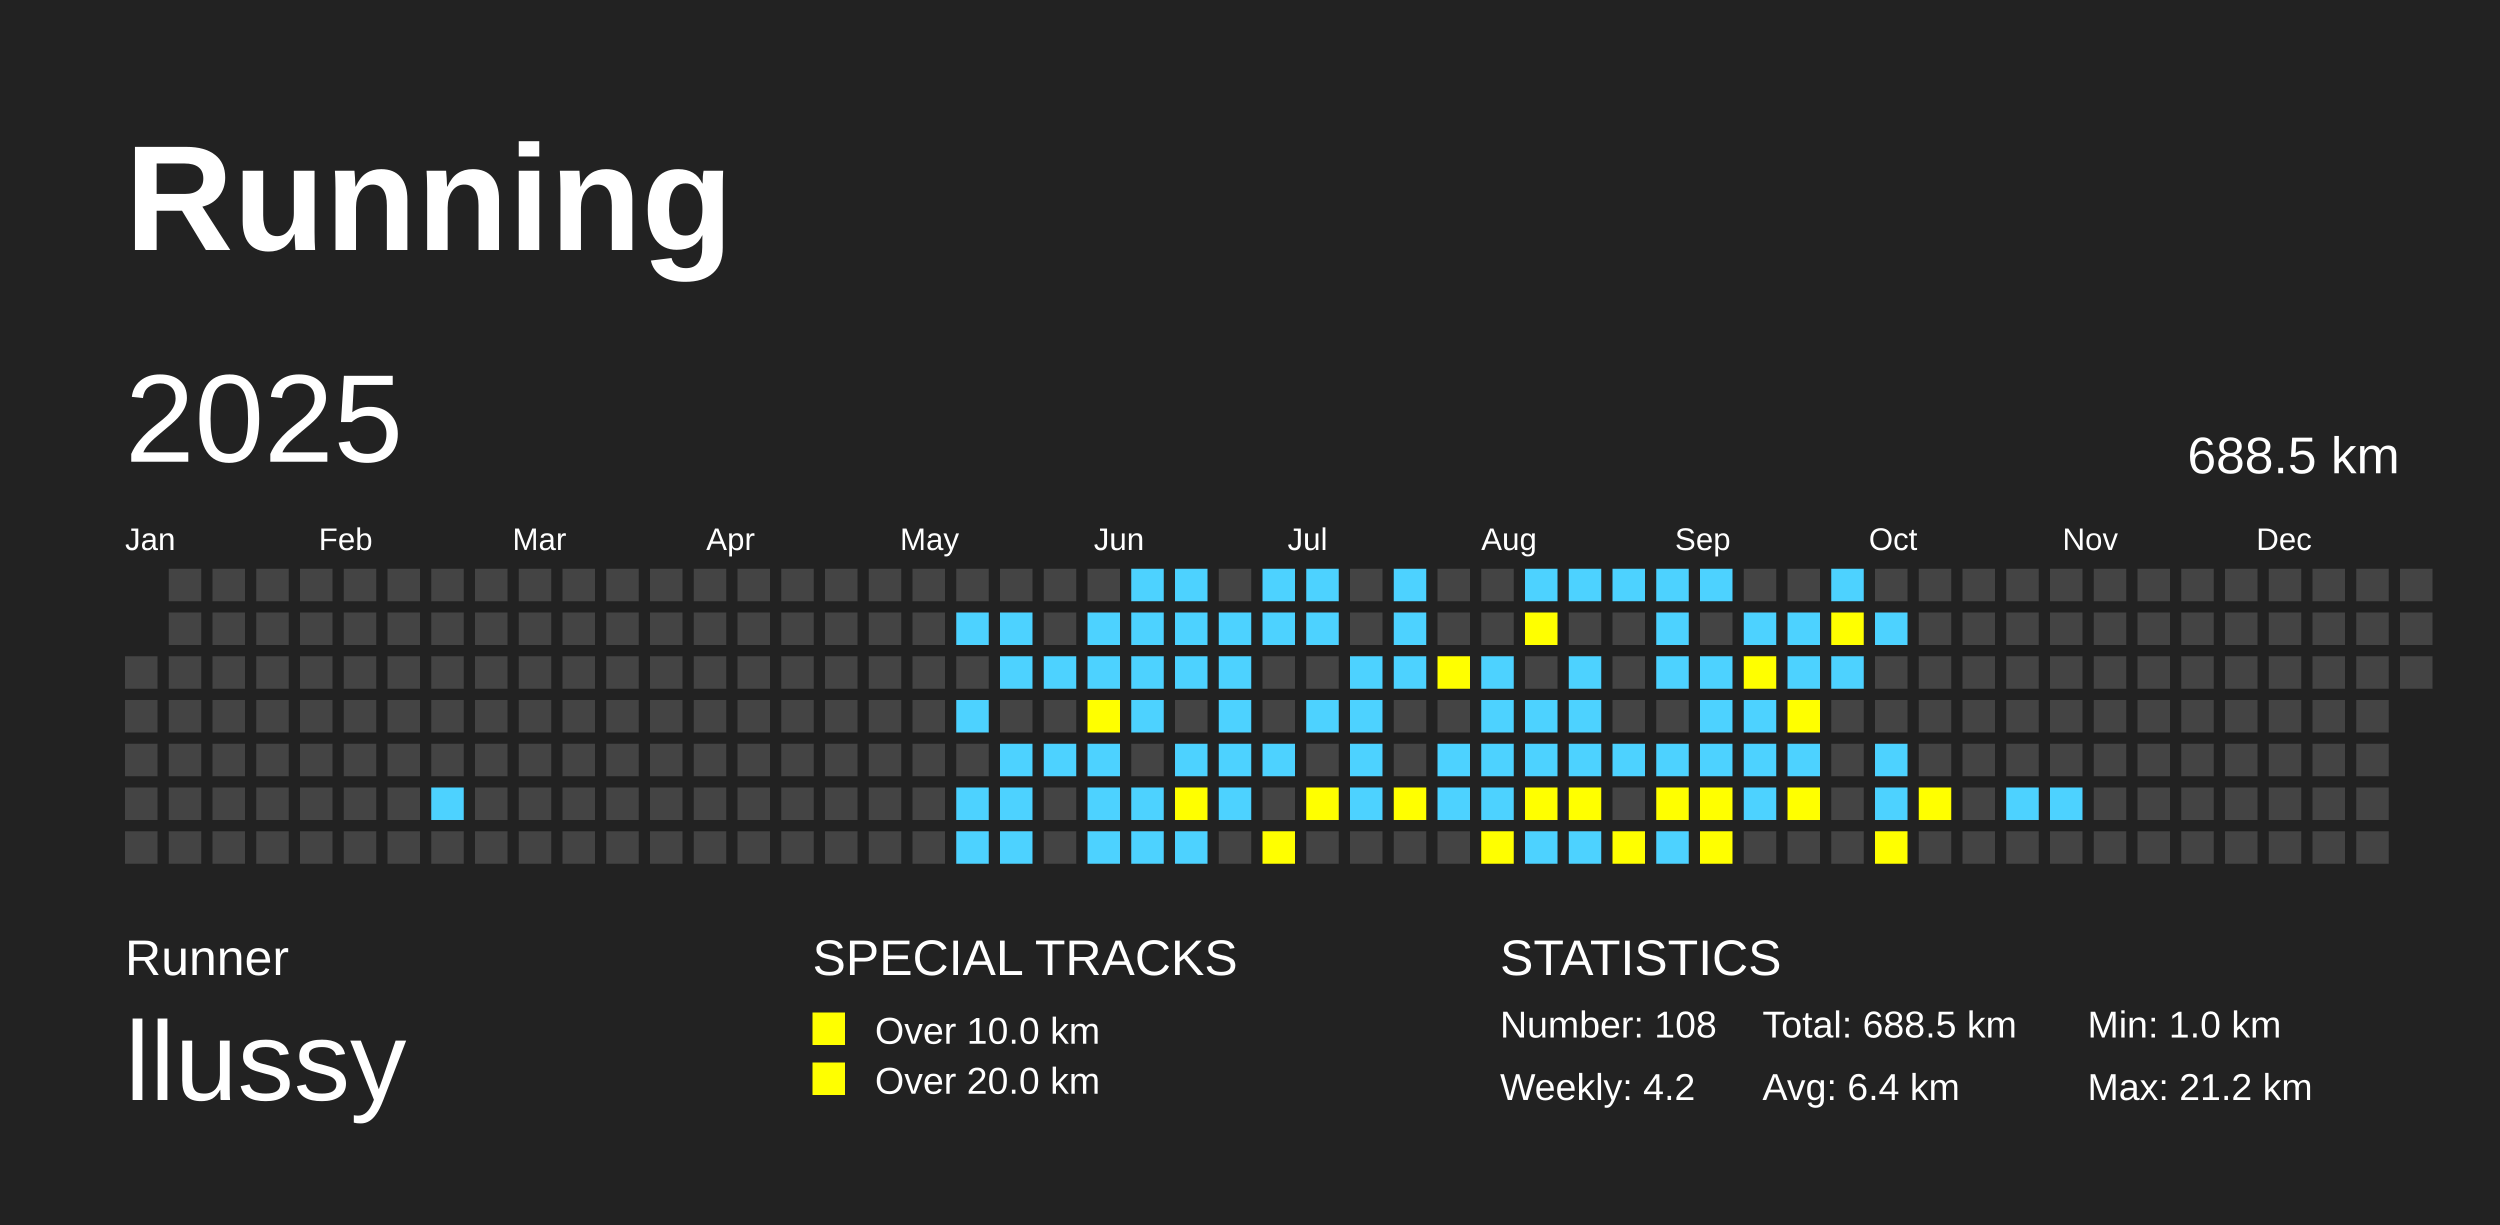
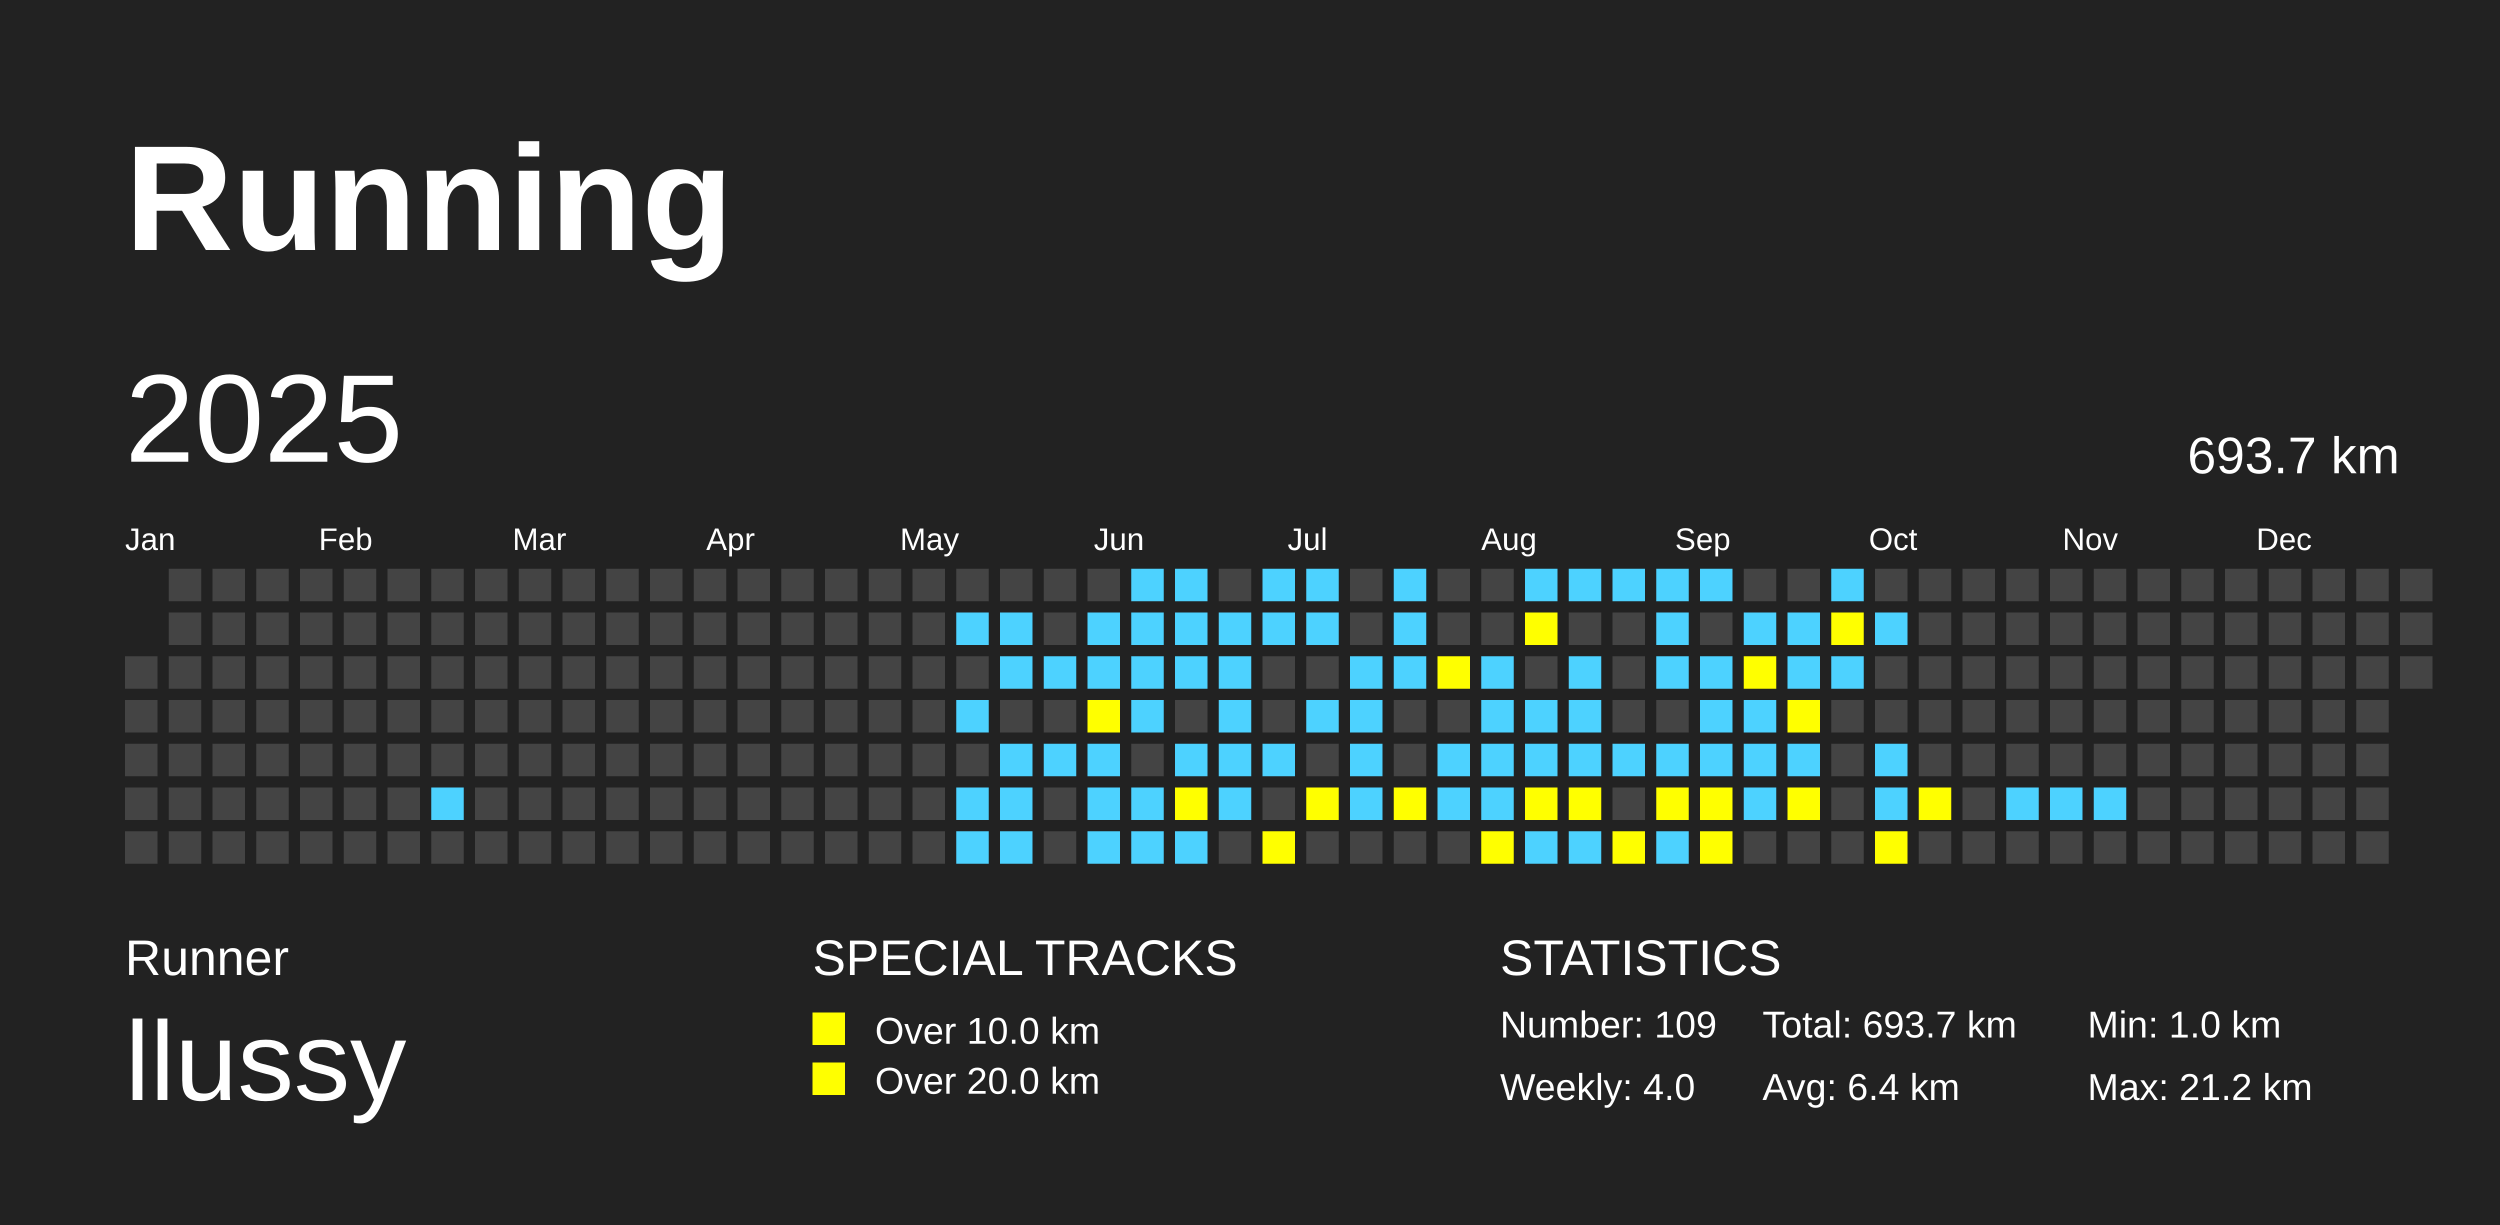
<svg xmlns="http://www.w3.org/2000/svg" baseProfile="full" height="98mm" version="1.1" viewBox="0,0,200,98" width="200mm">
  <defs />
  <rect fill="#222222" height="98" width="200" x="0" y="0" />
  <text fill="#FFFFFF" style="font-size:12px; font-family:Arial; font-weight:bold;" x="10" y="20">Running</text>
  <text fill="#FFFFFF" style="font-size:4px; font-family:Arial" x="10" y="78">Runner</text>
  <text fill="#FFFFFF" style="font-size:9px; font-family:Arial" x="10" y="88">llussy</text>
  <text fill="#FFFFFF" style="font-size:4px; font-family:Arial" x="65" y="78">SPECIAL TRACKS</text>
  <rect fill="#FFFF00" height="2.6" width="2.6" x="65" y="81" />
  <text fill="#FFFFFF" style="font-size:3px; font-family:Arial" x="70" y="83.5">Over 10.0 km</text>
  <rect fill="#FFFF00" height="2.6" width="2.6" x="65" y="85" />
  <text fill="#FFFFFF" style="font-size:3px; font-family:Arial" x="70" y="87.5">Over 20.0 km</text>
  <text fill="#FFFFFF" style="font-size:4px; font-family:Arial" x="120" y="78">STATISTICS</text>
-   <text fill="#FFFFFF" style="font-size:3px; font-family:Arial" x="120" y="83">Number: 108</text>
-   <text fill="#FFFFFF" style="font-size:3px; font-family:Arial" x="120" y="88">Weekly: 4.2</text>
-   <text fill="#FFFFFF" style="font-size:3px; font-family:Arial" x="141" y="83">Total: 688.5 km</text>
+   <text fill="#FFFFFF" style="font-size:3px; font-family:Arial" x="120" y="83">Number: 109</text>
+   <text fill="#FFFFFF" style="font-size:3px; font-family:Arial" x="120" y="88">Weekly: 4.0</text>
+   <text fill="#FFFFFF" style="font-size:3px; font-family:Arial" x="141" y="83">Total: 693.7 km</text>
  <text fill="#FFFFFF" style="font-size:3px; font-family:Arial" x="141" y="88">Avg: 6.4 km</text>
  <text fill="#FFFFFF" style="font-size:3px; font-family:Arial" x="167" y="83">Min: 1.0 km</text>
  <text fill="#FFFFFF" style="font-size:3px; font-family:Arial" x="167" y="88">Max: 21.2 km</text>
  <text dominant-baseline="hanging" fill="#FFFFFF" style="font-size:10.0px; font-family:Arial;" x="10" y="30">2025</text>
-   <text dominant-baseline="hanging" fill="#FFFFFF" style="font-size:4.125px; font-family:Arial;" x="175" y="35">688.5 km</text>
+   <text dominant-baseline="hanging" fill="#FFFFFF" style="font-size:4.125px; font-family:Arial;" x="175" y="35">693.7 km</text>
  <text fill="#FFFFFF" style="font-size:2.5px; font-family:Arial" x="10.0" y="44">Jan</text>
  <text fill="#FFFFFF" style="font-size:2.5px; font-family:Arial" x="25.5" y="44">Feb</text>
  <text fill="#FFFFFF" style="font-size:2.5px; font-family:Arial" x="41.0" y="44">Mar</text>
  <text fill="#FFFFFF" style="font-size:2.5px; font-family:Arial" x="56.5" y="44">Apr</text>
  <text fill="#FFFFFF" style="font-size:2.5px; font-family:Arial" x="72.0" y="44">May</text>
  <text fill="#FFFFFF" style="font-size:2.5px; font-family:Arial" x="87.5" y="44">Jun</text>
  <text fill="#FFFFFF" style="font-size:2.5px; font-family:Arial" x="103.0" y="44">Jul</text>
  <text fill="#FFFFFF" style="font-size:2.5px; font-family:Arial" x="118.5" y="44">Aug</text>
  <text fill="#FFFFFF" style="font-size:2.5px; font-family:Arial" x="134.0" y="44">Sep</text>
  <text fill="#FFFFFF" style="font-size:2.5px; font-family:Arial" x="149.5" y="44">Oct</text>
  <text fill="#FFFFFF" style="font-size:2.5px; font-family:Arial" x="165.0" y="44">Nov</text>
  <text fill="#FFFFFF" style="font-size:2.5px; font-family:Arial" x="180.5" y="44">Dec</text>
  <rect fill="#444444" height="2.6" width="2.6" x="10.0" y="52.5" />
  <rect fill="#444444" height="2.6" width="2.6" x="10.0" y="56.0" />
  <rect fill="#444444" height="2.6" width="2.6" x="10.0" y="59.5" />
  <rect fill="#444444" height="2.6" width="2.6" x="10.0" y="63.0" />
  <rect fill="#444444" height="2.6" width="2.6" x="10.0" y="66.5" />
  <rect fill="#444444" height="2.6" width="2.6" x="13.5" y="45.5" />
  <rect fill="#444444" height="2.6" width="2.6" x="13.5" y="49.0" />
  <rect fill="#444444" height="2.6" width="2.6" x="13.5" y="52.5" />
  <rect fill="#444444" height="2.6" width="2.6" x="13.5" y="56.0" />
  <rect fill="#444444" height="2.6" width="2.6" x="13.5" y="59.5" />
  <rect fill="#444444" height="2.6" width="2.6" x="13.5" y="63.0" />
  <rect fill="#444444" height="2.6" width="2.6" x="13.5" y="66.5" />
  <rect fill="#444444" height="2.6" width="2.6" x="17.0" y="45.5" />
  <rect fill="#444444" height="2.6" width="2.6" x="17.0" y="49.0" />
  <rect fill="#444444" height="2.6" width="2.6" x="17.0" y="52.5" />
  <rect fill="#444444" height="2.6" width="2.6" x="17.0" y="56.0" />
  <rect fill="#444444" height="2.6" width="2.6" x="17.0" y="59.5" />
  <rect fill="#444444" height="2.6" width="2.6" x="17.0" y="63.0" />
  <rect fill="#444444" height="2.6" width="2.6" x="17.0" y="66.5" />
  <rect fill="#444444" height="2.6" width="2.6" x="20.5" y="45.5" />
  <rect fill="#444444" height="2.6" width="2.6" x="20.5" y="49.0" />
  <rect fill="#444444" height="2.6" width="2.6" x="20.5" y="52.5" />
  <rect fill="#444444" height="2.6" width="2.6" x="20.5" y="56.0" />
  <rect fill="#444444" height="2.6" width="2.6" x="20.5" y="59.5" />
  <rect fill="#444444" height="2.6" width="2.6" x="20.5" y="63.0" />
  <rect fill="#444444" height="2.6" width="2.6" x="20.5" y="66.5" />
  <rect fill="#444444" height="2.6" width="2.6" x="24.0" y="45.5" />
  <rect fill="#444444" height="2.6" width="2.6" x="24.0" y="49.0" />
  <rect fill="#444444" height="2.6" width="2.6" x="24.0" y="52.5" />
  <rect fill="#444444" height="2.6" width="2.6" x="24.0" y="56.0" />
  <rect fill="#444444" height="2.6" width="2.6" x="24.0" y="59.5" />
  <rect fill="#444444" height="2.6" width="2.6" x="24.0" y="63.0" />
  <rect fill="#444444" height="2.6" width="2.6" x="24.0" y="66.5" />
  <rect fill="#444444" height="2.6" width="2.6" x="27.5" y="45.5" />
  <rect fill="#444444" height="2.6" width="2.6" x="27.5" y="49.0" />
  <rect fill="#444444" height="2.6" width="2.6" x="27.5" y="52.5" />
  <rect fill="#444444" height="2.6" width="2.6" x="27.5" y="56.0" />
  <rect fill="#444444" height="2.6" width="2.6" x="27.5" y="59.5" />
  <rect fill="#444444" height="2.6" width="2.6" x="27.5" y="63.0" />
  <rect fill="#444444" height="2.6" width="2.6" x="27.5" y="66.5" />
  <rect fill="#444444" height="2.6" width="2.6" x="31.0" y="45.5" />
  <rect fill="#444444" height="2.6" width="2.6" x="31.0" y="49.0" />
  <rect fill="#444444" height="2.6" width="2.6" x="31.0" y="52.5" />
  <rect fill="#444444" height="2.6" width="2.6" x="31.0" y="56.0" />
  <rect fill="#444444" height="2.6" width="2.6" x="31.0" y="59.5" />
  <rect fill="#444444" height="2.6" width="2.6" x="31.0" y="63.0" />
  <rect fill="#444444" height="2.6" width="2.6" x="31.0" y="66.5" />
  <rect fill="#444444" height="2.6" width="2.6" x="34.5" y="45.5" />
  <rect fill="#444444" height="2.6" width="2.6" x="34.5" y="49.0" />
  <rect fill="#444444" height="2.6" width="2.6" x="34.5" y="52.5" />
  <rect fill="#444444" height="2.6" width="2.6" x="34.5" y="56.0" />
  <rect fill="#444444" height="2.6" width="2.6" x="34.5" y="59.5" />
  <rect fill="#4dd2ff" height="2.6" width="2.6" x="34.5" y="63.0" />
  <rect fill="#444444" height="2.6" width="2.6" x="34.5" y="66.5" />
  <rect fill="#444444" height="2.6" width="2.6" x="38.0" y="45.5" />
  <rect fill="#444444" height="2.6" width="2.6" x="38.0" y="49.0" />
  <rect fill="#444444" height="2.6" width="2.6" x="38.0" y="52.5" />
  <rect fill="#444444" height="2.6" width="2.6" x="38.0" y="56.0" />
  <rect fill="#444444" height="2.6" width="2.6" x="38.0" y="59.5" />
  <rect fill="#444444" height="2.6" width="2.6" x="38.0" y="63.0" />
  <rect fill="#444444" height="2.6" width="2.6" x="38.0" y="66.5" />
  <rect fill="#444444" height="2.6" width="2.6" x="41.5" y="45.5" />
  <rect fill="#444444" height="2.6" width="2.6" x="41.5" y="49.0" />
  <rect fill="#444444" height="2.6" width="2.6" x="41.5" y="52.5" />
  <rect fill="#444444" height="2.6" width="2.6" x="41.5" y="56.0" />
  <rect fill="#444444" height="2.6" width="2.6" x="41.5" y="59.5" />
  <rect fill="#444444" height="2.6" width="2.6" x="41.5" y="63.0" />
  <rect fill="#444444" height="2.6" width="2.6" x="41.5" y="66.5" />
  <rect fill="#444444" height="2.6" width="2.6" x="45.0" y="45.5" />
  <rect fill="#444444" height="2.6" width="2.6" x="45.0" y="49.0" />
  <rect fill="#444444" height="2.6" width="2.6" x="45.0" y="52.5" />
  <rect fill="#444444" height="2.6" width="2.6" x="45.0" y="56.0" />
  <rect fill="#444444" height="2.6" width="2.6" x="45.0" y="59.5" />
  <rect fill="#444444" height="2.6" width="2.6" x="45.0" y="63.0" />
  <rect fill="#444444" height="2.6" width="2.6" x="45.0" y="66.5" />
  <rect fill="#444444" height="2.6" width="2.6" x="48.5" y="45.5" />
  <rect fill="#444444" height="2.6" width="2.6" x="48.5" y="49.0" />
  <rect fill="#444444" height="2.6" width="2.6" x="48.5" y="52.5" />
  <rect fill="#444444" height="2.6" width="2.6" x="48.5" y="56.0" />
  <rect fill="#444444" height="2.6" width="2.6" x="48.5" y="59.5" />
  <rect fill="#444444" height="2.6" width="2.6" x="48.5" y="63.0" />
  <rect fill="#444444" height="2.6" width="2.6" x="48.5" y="66.5" />
  <rect fill="#444444" height="2.6" width="2.6" x="52.0" y="45.5" />
  <rect fill="#444444" height="2.6" width="2.6" x="52.0" y="49.0" />
  <rect fill="#444444" height="2.6" width="2.6" x="52.0" y="52.5" />
  <rect fill="#444444" height="2.6" width="2.6" x="52.0" y="56.0" />
  <rect fill="#444444" height="2.6" width="2.6" x="52.0" y="59.5" />
  <rect fill="#444444" height="2.6" width="2.6" x="52.0" y="63.0" />
  <rect fill="#444444" height="2.6" width="2.6" x="52.0" y="66.5" />
  <rect fill="#444444" height="2.6" width="2.6" x="55.5" y="45.5" />
  <rect fill="#444444" height="2.6" width="2.6" x="55.5" y="49.0" />
  <rect fill="#444444" height="2.6" width="2.6" x="55.5" y="52.5" />
  <rect fill="#444444" height="2.6" width="2.6" x="55.5" y="56.0" />
  <rect fill="#444444" height="2.6" width="2.6" x="55.5" y="59.5" />
  <rect fill="#444444" height="2.6" width="2.6" x="55.5" y="63.0" />
  <rect fill="#444444" height="2.6" width="2.6" x="55.5" y="66.5" />
  <rect fill="#444444" height="2.6" width="2.6" x="59.0" y="45.5" />
  <rect fill="#444444" height="2.6" width="2.6" x="59.0" y="49.0" />
  <rect fill="#444444" height="2.6" width="2.6" x="59.0" y="52.5" />
  <rect fill="#444444" height="2.6" width="2.6" x="59.0" y="56.0" />
  <rect fill="#444444" height="2.6" width="2.6" x="59.0" y="59.5" />
  <rect fill="#444444" height="2.6" width="2.6" x="59.0" y="63.0" />
  <rect fill="#444444" height="2.6" width="2.6" x="59.0" y="66.5" />
  <rect fill="#444444" height="2.6" width="2.6" x="62.5" y="45.5" />
  <rect fill="#444444" height="2.6" width="2.6" x="62.5" y="49.0" />
  <rect fill="#444444" height="2.6" width="2.6" x="62.5" y="52.5" />
  <rect fill="#444444" height="2.6" width="2.6" x="62.5" y="56.0" />
  <rect fill="#444444" height="2.6" width="2.6" x="62.5" y="59.5" />
  <rect fill="#444444" height="2.6" width="2.6" x="62.5" y="63.0" />
  <rect fill="#444444" height="2.6" width="2.6" x="62.5" y="66.5" />
  <rect fill="#444444" height="2.6" width="2.6" x="66.0" y="45.5" />
  <rect fill="#444444" height="2.6" width="2.6" x="66.0" y="49.0" />
  <rect fill="#444444" height="2.6" width="2.6" x="66.0" y="52.5" />
  <rect fill="#444444" height="2.6" width="2.6" x="66.0" y="56.0" />
  <rect fill="#444444" height="2.6" width="2.6" x="66.0" y="59.5" />
  <rect fill="#444444" height="2.6" width="2.6" x="66.0" y="63.0" />
  <rect fill="#444444" height="2.6" width="2.6" x="66.0" y="66.5" />
  <rect fill="#444444" height="2.6" width="2.6" x="69.5" y="45.5" />
  <rect fill="#444444" height="2.6" width="2.6" x="69.5" y="49.0" />
  <rect fill="#444444" height="2.6" width="2.6" x="69.5" y="52.5" />
  <rect fill="#444444" height="2.6" width="2.6" x="69.5" y="56.0" />
  <rect fill="#444444" height="2.6" width="2.6" x="69.5" y="59.5" />
  <rect fill="#444444" height="2.6" width="2.6" x="69.5" y="63.0" />
  <rect fill="#444444" height="2.6" width="2.6" x="69.5" y="66.5" />
  <rect fill="#444444" height="2.6" width="2.6" x="73.0" y="45.5" />
  <rect fill="#444444" height="2.6" width="2.6" x="73.0" y="49.0" />
  <rect fill="#444444" height="2.6" width="2.6" x="73.0" y="52.5" />
  <rect fill="#444444" height="2.6" width="2.6" x="73.0" y="56.0" />
  <rect fill="#444444" height="2.6" width="2.6" x="73.0" y="59.5" />
  <rect fill="#444444" height="2.6" width="2.6" x="73.0" y="63.0" />
  <rect fill="#444444" height="2.6" width="2.6" x="73.0" y="66.5" />
  <rect fill="#444444" height="2.6" width="2.6" x="76.5" y="45.5" />
  <rect fill="#4dd2ff" height="2.6" width="2.6" x="76.5" y="49.0" />
  <rect fill="#444444" height="2.6" width="2.6" x="76.5" y="52.5" />
  <rect fill="#4dd2ff" height="2.6" width="2.6" x="76.5" y="56.0" />
  <rect fill="#444444" height="2.6" width="2.6" x="76.5" y="59.5" />
  <rect fill="#4dd2ff" height="2.6" width="2.6" x="76.5" y="63.0" />
  <rect fill="#4dd2ff" height="2.6" width="2.6" x="76.5" y="66.5" />
  <rect fill="#444444" height="2.6" width="2.6" x="80.0" y="45.5" />
  <rect fill="#4dd2ff" height="2.6" width="2.6" x="80.0" y="49.0" />
  <rect fill="#4dd2ff" height="2.6" width="2.6" x="80.0" y="52.5" />
  <rect fill="#444444" height="2.6" width="2.6" x="80.0" y="56.0" />
  <rect fill="#4dd2ff" height="2.6" width="2.6" x="80.0" y="59.5" />
  <rect fill="#4dd2ff" height="2.6" width="2.6" x="80.0" y="63.0" />
  <rect fill="#4dd2ff" height="2.6" width="2.6" x="80.0" y="66.5" />
  <rect fill="#444444" height="2.6" width="2.6" x="83.5" y="45.5" />
  <rect fill="#444444" height="2.6" width="2.6" x="83.5" y="49.0" />
  <rect fill="#4dd2ff" height="2.6" width="2.6" x="83.5" y="52.5" />
  <rect fill="#444444" height="2.6" width="2.6" x="83.5" y="56.0" />
  <rect fill="#4dd2ff" height="2.6" width="2.6" x="83.5" y="59.5" />
  <rect fill="#444444" height="2.6" width="2.6" x="83.5" y="63.0" />
  <rect fill="#444444" height="2.6" width="2.6" x="83.5" y="66.5" />
  <rect fill="#444444" height="2.6" width="2.6" x="87.0" y="45.5" />
  <rect fill="#4dd2ff" height="2.6" width="2.6" x="87.0" y="49.0" />
  <rect fill="#4dd2ff" height="2.6" width="2.6" x="87.0" y="52.5" />
  <rect fill="#ffff00" height="2.6" width="2.6" x="87.0" y="56.0" />
  <rect fill="#4dd2ff" height="2.6" width="2.6" x="87.0" y="59.5" />
  <rect fill="#4dd2ff" height="2.6" width="2.6" x="87.0" y="63.0" />
  <rect fill="#4dd2ff" height="2.6" width="2.6" x="87.0" y="66.5" />
  <rect fill="#4dd2ff" height="2.6" width="2.6" x="90.5" y="45.5" />
  <rect fill="#4dd2ff" height="2.6" width="2.6" x="90.5" y="49.0" />
  <rect fill="#4dd2ff" height="2.6" width="2.6" x="90.5" y="52.5" />
  <rect fill="#4dd2ff" height="2.6" width="2.6" x="90.5" y="56.0" />
  <rect fill="#444444" height="2.6" width="2.6" x="90.5" y="59.5" />
  <rect fill="#4dd2ff" height="2.6" width="2.6" x="90.5" y="63.0" />
  <rect fill="#4dd2ff" height="2.6" width="2.6" x="90.5" y="66.5" />
  <rect fill="#4dd2ff" height="2.6" width="2.6" x="94.0" y="45.5" />
  <rect fill="#4dd2ff" height="2.6" width="2.6" x="94.0" y="49.0" />
  <rect fill="#4dd2ff" height="2.6" width="2.6" x="94.0" y="52.5" />
  <rect fill="#444444" height="2.6" width="2.6" x="94.0" y="56.0" />
  <rect fill="#4dd2ff" height="2.6" width="2.6" x="94.0" y="59.5" />
  <rect fill="#ffff00" height="2.6" width="2.6" x="94.0" y="63.0" />
  <rect fill="#4dd2ff" height="2.6" width="2.6" x="94.0" y="66.5" />
  <rect fill="#444444" height="2.6" width="2.6" x="97.5" y="45.5" />
  <rect fill="#4dd2ff" height="2.6" width="2.6" x="97.5" y="49.0" />
  <rect fill="#4dd2ff" height="2.6" width="2.6" x="97.5" y="52.5" />
  <rect fill="#4dd2ff" height="2.6" width="2.6" x="97.5" y="56.0" />
  <rect fill="#4dd2ff" height="2.6" width="2.6" x="97.5" y="59.5" />
  <rect fill="#4dd2ff" height="2.6" width="2.6" x="97.5" y="63.0" />
  <rect fill="#444444" height="2.6" width="2.6" x="97.5" y="66.5" />
  <rect fill="#4dd2ff" height="2.6" width="2.6" x="101.0" y="45.5" />
  <rect fill="#4dd2ff" height="2.6" width="2.6" x="101.0" y="49.0" />
  <rect fill="#444444" height="2.6" width="2.6" x="101.0" y="52.5" />
  <rect fill="#444444" height="2.6" width="2.6" x="101.0" y="56.0" />
  <rect fill="#4dd2ff" height="2.6" width="2.6" x="101.0" y="59.5" />
  <rect fill="#444444" height="2.6" width="2.6" x="101.0" y="63.0" />
  <rect fill="#ffff00" height="2.6" width="2.6" x="101.0" y="66.5" />
  <rect fill="#4dd2ff" height="2.6" width="2.6" x="104.5" y="45.5" />
  <rect fill="#4dd2ff" height="2.6" width="2.6" x="104.5" y="49.0" />
  <rect fill="#444444" height="2.6" width="2.6" x="104.5" y="52.5" />
  <rect fill="#4dd2ff" height="2.6" width="2.6" x="104.5" y="56.0" />
  <rect fill="#444444" height="2.6" width="2.6" x="104.5" y="59.5" />
  <rect fill="#ffff00" height="2.6" width="2.6" x="104.5" y="63.0" />
  <rect fill="#444444" height="2.6" width="2.6" x="104.5" y="66.5" />
  <rect fill="#444444" height="2.6" width="2.6" x="108.0" y="45.5" />
  <rect fill="#444444" height="2.6" width="2.6" x="108.0" y="49.0" />
  <rect fill="#4dd2ff" height="2.6" width="2.6" x="108.0" y="52.5" />
  <rect fill="#4dd2ff" height="2.6" width="2.6" x="108.0" y="56.0" />
  <rect fill="#4dd2ff" height="2.6" width="2.6" x="108.0" y="59.5" />
  <rect fill="#4dd2ff" height="2.6" width="2.6" x="108.0" y="63.0" />
  <rect fill="#444444" height="2.6" width="2.6" x="108.0" y="66.5" />
  <rect fill="#4dd2ff" height="2.6" width="2.6" x="111.5" y="45.5" />
  <rect fill="#4dd2ff" height="2.6" width="2.6" x="111.5" y="49.0" />
  <rect fill="#4dd2ff" height="2.6" width="2.6" x="111.5" y="52.5" />
  <rect fill="#444444" height="2.6" width="2.6" x="111.5" y="56.0" />
  <rect fill="#444444" height="2.6" width="2.6" x="111.5" y="59.5" />
  <rect fill="#ffff00" height="2.6" width="2.6" x="111.5" y="63.0" />
  <rect fill="#444444" height="2.6" width="2.6" x="111.5" y="66.5" />
  <rect fill="#444444" height="2.6" width="2.6" x="115.0" y="45.5" />
  <rect fill="#444444" height="2.6" width="2.6" x="115.0" y="49.0" />
  <rect fill="#ffff00" height="2.6" width="2.6" x="115.0" y="52.5" />
  <rect fill="#444444" height="2.6" width="2.6" x="115.0" y="56.0" />
  <rect fill="#4dd2ff" height="2.6" width="2.6" x="115.0" y="59.5" />
  <rect fill="#4dd2ff" height="2.6" width="2.6" x="115.0" y="63.0" />
  <rect fill="#444444" height="2.6" width="2.6" x="115.0" y="66.5" />
  <rect fill="#444444" height="2.6" width="2.6" x="118.5" y="45.5" />
  <rect fill="#444444" height="2.6" width="2.6" x="118.5" y="49.0" />
  <rect fill="#4dd2ff" height="2.6" width="2.6" x="118.5" y="52.5" />
  <rect fill="#4dd2ff" height="2.6" width="2.6" x="118.5" y="56.0" />
  <rect fill="#4dd2ff" height="2.6" width="2.6" x="118.5" y="59.5" />
  <rect fill="#4dd2ff" height="2.6" width="2.6" x="118.5" y="63.0" />
  <rect fill="#FFFF00" height="2.6" width="2.6" x="118.5" y="66.5" />
  <rect fill="#4dd2ff" height="2.6" width="2.6" x="122.0" y="45.5" />
  <rect fill="#ffff00" height="2.6" width="2.6" x="122.0" y="49.0" />
  <rect fill="#444444" height="2.6" width="2.6" x="122.0" y="52.5" />
  <rect fill="#4dd2ff" height="2.6" width="2.6" x="122.0" y="56.0" />
  <rect fill="#4dd2ff" height="2.6" width="2.6" x="122.0" y="59.5" />
  <rect fill="#ffff00" height="2.6" width="2.6" x="122.0" y="63.0" />
  <rect fill="#4dd2ff" height="2.6" width="2.6" x="122.0" y="66.5" />
  <rect fill="#4dd2ff" height="2.6" width="2.6" x="125.5" y="45.5" />
  <rect fill="#444444" height="2.6" width="2.6" x="125.5" y="49.0" />
  <rect fill="#4dd2ff" height="2.6" width="2.6" x="125.5" y="52.5" />
  <rect fill="#4dd2ff" height="2.6" width="2.6" x="125.5" y="56.0" />
  <rect fill="#4dd2ff" height="2.6" width="2.6" x="125.5" y="59.5" />
  <rect fill="#ffff00" height="2.6" width="2.6" x="125.5" y="63.0" />
  <rect fill="#4dd2ff" height="2.6" width="2.6" x="125.5" y="66.5" />
  <rect fill="#4dd2ff" height="2.6" width="2.6" x="129.0" y="45.5" />
  <rect fill="#444444" height="2.6" width="2.6" x="129.0" y="49.0" />
  <rect fill="#444444" height="2.6" width="2.6" x="129.0" y="52.5" />
  <rect fill="#444444" height="2.6" width="2.6" x="129.0" y="56.0" />
  <rect fill="#4dd2ff" height="2.6" width="2.6" x="129.0" y="59.5" />
  <rect fill="#444444" height="2.6" width="2.6" x="129.0" y="63.0" />
  <rect fill="#ffff00" height="2.6" width="2.6" x="129.0" y="66.5" />
  <rect fill="#4dd2ff" height="2.6" width="2.6" x="132.5" y="45.5" />
  <rect fill="#4dd2ff" height="2.6" width="2.6" x="132.5" y="49.0" />
  <rect fill="#4dd2ff" height="2.6" width="2.6" x="132.5" y="52.5" />
  <rect fill="#444444" height="2.6" width="2.6" x="132.5" y="56.0" />
  <rect fill="#4dd2ff" height="2.6" width="2.6" x="132.5" y="59.5" />
  <rect fill="#ffff00" height="2.6" width="2.6" x="132.5" y="63.0" />
  <rect fill="#4dd2ff" height="2.6" width="2.6" x="132.5" y="66.5" />
  <rect fill="#4dd2ff" height="2.6" width="2.6" x="136.0" y="45.5" />
  <rect fill="#444444" height="2.6" width="2.6" x="136.0" y="49.0" />
  <rect fill="#4dd2ff" height="2.6" width="2.6" x="136.0" y="52.5" />
  <rect fill="#4dd2ff" height="2.6" width="2.6" x="136.0" y="56.0" />
  <rect fill="#4dd2ff" height="2.6" width="2.6" x="136.0" y="59.5" />
  <rect fill="#ffff00" height="2.6" width="2.6" x="136.0" y="63.0" />
  <rect fill="#ffff00" height="2.6" width="2.6" x="136.0" y="66.5" />
  <rect fill="#444444" height="2.6" width="2.6" x="139.5" y="45.5" />
  <rect fill="#4dd2ff" height="2.6" width="2.6" x="139.5" y="49.0" />
  <rect fill="#ffff00" height="2.6" width="2.6" x="139.5" y="52.5" />
  <rect fill="#4dd2ff" height="2.6" width="2.6" x="139.5" y="56.0" />
  <rect fill="#4dd2ff" height="2.6" width="2.6" x="139.5" y="59.5" />
  <rect fill="#4dd2ff" height="2.6" width="2.6" x="139.5" y="63.0" />
  <rect fill="#444444" height="2.6" width="2.6" x="139.5" y="66.5" />
  <rect fill="#444444" height="2.6" width="2.6" x="143.0" y="45.5" />
  <rect fill="#4dd2ff" height="2.6" width="2.6" x="143.0" y="49.0" />
  <rect fill="#4dd2ff" height="2.6" width="2.6" x="143.0" y="52.5" />
  <rect fill="#ffff00" height="2.6" width="2.6" x="143.0" y="56.0" />
  <rect fill="#4dd2ff" height="2.6" width="2.6" x="143.0" y="59.5" />
  <rect fill="#ffff00" height="2.6" width="2.6" x="143.0" y="63.0" />
  <rect fill="#444444" height="2.6" width="2.6" x="143.0" y="66.5" />
  <rect fill="#4dd2ff" height="2.6" width="2.6" x="146.5" y="45.5" />
  <rect fill="#ffff00" height="2.6" width="2.6" x="146.5" y="49.0" />
  <rect fill="#4dd2ff" height="2.6" width="2.6" x="146.5" y="52.5" />
  <rect fill="#444444" height="2.6" width="2.6" x="146.5" y="56.0" />
  <rect fill="#444444" height="2.6" width="2.6" x="146.5" y="59.5" />
  <rect fill="#444444" height="2.6" width="2.6" x="146.5" y="63.0" />
  <rect fill="#444444" height="2.6" width="2.6" x="146.5" y="66.5" />
  <rect fill="#444444" height="2.6" width="2.6" x="150.0" y="45.5" />
  <rect fill="#4dd2ff" height="2.6" width="2.6" x="150.0" y="49.0" />
  <rect fill="#444444" height="2.6" width="2.6" x="150.0" y="52.5" />
  <rect fill="#444444" height="2.6" width="2.6" x="150.0" y="56.0" />
  <rect fill="#4dd2ff" height="2.6" width="2.6" x="150.0" y="59.5" />
  <rect fill="#4dd2ff" height="2.6" width="2.6" x="150.0" y="63.0" />
  <rect fill="#ffff00" height="2.6" width="2.6" x="150.0" y="66.5" />
  <rect fill="#444444" height="2.6" width="2.6" x="153.5" y="45.5" />
  <rect fill="#444444" height="2.6" width="2.6" x="153.5" y="49.0" />
  <rect fill="#444444" height="2.6" width="2.6" x="153.5" y="52.5" />
  <rect fill="#444444" height="2.6" width="2.6" x="153.5" y="56.0" />
  <rect fill="#444444" height="2.6" width="2.6" x="153.5" y="59.5" />
  <rect fill="#FFFF00" height="2.6" width="2.6" x="153.5" y="63.0" />
  <rect fill="#444444" height="2.6" width="2.6" x="153.5" y="66.5" />
  <rect fill="#444444" height="2.6" width="2.6" x="157.0" y="45.5" />
  <rect fill="#444444" height="2.6" width="2.6" x="157.0" y="49.0" />
  <rect fill="#444444" height="2.6" width="2.6" x="157.0" y="52.5" />
  <rect fill="#444444" height="2.6" width="2.6" x="157.0" y="56.0" />
  <rect fill="#444444" height="2.6" width="2.6" x="157.0" y="59.5" />
  <rect fill="#444444" height="2.6" width="2.6" x="157.0" y="63.0" />
  <rect fill="#444444" height="2.6" width="2.6" x="157.0" y="66.5" />
  <rect fill="#444444" height="2.6" width="2.6" x="160.5" y="45.5" />
  <rect fill="#444444" height="2.6" width="2.6" x="160.5" y="49.0" />
  <rect fill="#444444" height="2.6" width="2.6" x="160.5" y="52.5" />
  <rect fill="#444444" height="2.6" width="2.6" x="160.5" y="56.0" />
  <rect fill="#444444" height="2.6" width="2.6" x="160.5" y="59.5" />
  <rect fill="#4dd2ff" height="2.6" width="2.6" x="160.5" y="63.0" />
  <rect fill="#444444" height="2.6" width="2.6" x="160.5" y="66.5" />
  <rect fill="#444444" height="2.6" width="2.6" x="164.0" y="45.5" />
  <rect fill="#444444" height="2.6" width="2.6" x="164.0" y="49.0" />
  <rect fill="#444444" height="2.6" width="2.6" x="164.0" y="52.5" />
  <rect fill="#444444" height="2.6" width="2.6" x="164.0" y="56.0" />
  <rect fill="#444444" height="2.6" width="2.6" x="164.0" y="59.5" />
  <rect fill="#4dd2ff" height="2.6" width="2.6" x="164.0" y="63.0" />
  <rect fill="#444444" height="2.6" width="2.6" x="164.0" y="66.5" />
  <rect fill="#444444" height="2.6" width="2.6" x="167.5" y="45.5" />
  <rect fill="#444444" height="2.6" width="2.6" x="167.5" y="49.0" />
  <rect fill="#444444" height="2.6" width="2.6" x="167.5" y="52.5" />
  <rect fill="#444444" height="2.6" width="2.6" x="167.5" y="56.0" />
  <rect fill="#444444" height="2.6" width="2.6" x="167.5" y="59.5" />
-   <rect fill="#444444" height="2.6" width="2.6" x="167.5" y="63.0" />
+   <rect fill="#4dd2ff" height="2.6" width="2.6" x="167.5" y="63.0" />
  <rect fill="#444444" height="2.6" width="2.6" x="167.5" y="66.5" />
  <rect fill="#444444" height="2.6" width="2.6" x="171.0" y="45.5" />
  <rect fill="#444444" height="2.6" width="2.6" x="171.0" y="49.0" />
  <rect fill="#444444" height="2.6" width="2.6" x="171.0" y="52.5" />
  <rect fill="#444444" height="2.6" width="2.6" x="171.0" y="56.0" />
  <rect fill="#444444" height="2.6" width="2.6" x="171.0" y="59.5" />
  <rect fill="#444444" height="2.6" width="2.6" x="171.0" y="63.0" />
  <rect fill="#444444" height="2.6" width="2.6" x="171.0" y="66.5" />
  <rect fill="#444444" height="2.6" width="2.6" x="174.5" y="45.5" />
  <rect fill="#444444" height="2.6" width="2.6" x="174.5" y="49.0" />
  <rect fill="#444444" height="2.6" width="2.6" x="174.5" y="52.5" />
  <rect fill="#444444" height="2.6" width="2.6" x="174.5" y="56.0" />
  <rect fill="#444444" height="2.6" width="2.6" x="174.5" y="59.5" />
  <rect fill="#444444" height="2.6" width="2.6" x="174.5" y="63.0" />
  <rect fill="#444444" height="2.6" width="2.6" x="174.5" y="66.5" />
  <rect fill="#444444" height="2.6" width="2.6" x="178.0" y="45.5" />
  <rect fill="#444444" height="2.6" width="2.6" x="178.0" y="49.0" />
  <rect fill="#444444" height="2.6" width="2.6" x="178.0" y="52.5" />
  <rect fill="#444444" height="2.6" width="2.6" x="178.0" y="56.0" />
  <rect fill="#444444" height="2.6" width="2.6" x="178.0" y="59.5" />
  <rect fill="#444444" height="2.6" width="2.6" x="178.0" y="63.0" />
  <rect fill="#444444" height="2.6" width="2.6" x="178.0" y="66.5" />
  <rect fill="#444444" height="2.6" width="2.6" x="181.5" y="45.5" />
  <rect fill="#444444" height="2.6" width="2.6" x="181.5" y="49.0" />
  <rect fill="#444444" height="2.6" width="2.6" x="181.5" y="52.5" />
  <rect fill="#444444" height="2.6" width="2.6" x="181.5" y="56.0" />
  <rect fill="#444444" height="2.6" width="2.6" x="181.5" y="59.5" />
  <rect fill="#444444" height="2.6" width="2.6" x="181.5" y="63.0" />
  <rect fill="#444444" height="2.6" width="2.6" x="181.5" y="66.5" />
  <rect fill="#444444" height="2.6" width="2.6" x="185.0" y="45.5" />
  <rect fill="#444444" height="2.6" width="2.6" x="185.0" y="49.0" />
  <rect fill="#444444" height="2.6" width="2.6" x="185.0" y="52.5" />
  <rect fill="#444444" height="2.6" width="2.6" x="185.0" y="56.0" />
  <rect fill="#444444" height="2.6" width="2.6" x="185.0" y="59.5" />
  <rect fill="#444444" height="2.6" width="2.6" x="185.0" y="63.0" />
  <rect fill="#444444" height="2.6" width="2.6" x="185.0" y="66.5" />
  <rect fill="#444444" height="2.6" width="2.6" x="188.5" y="45.5" />
  <rect fill="#444444" height="2.6" width="2.6" x="188.5" y="49.0" />
  <rect fill="#444444" height="2.6" width="2.6" x="188.5" y="52.5" />
  <rect fill="#444444" height="2.6" width="2.6" x="188.5" y="56.0" />
  <rect fill="#444444" height="2.6" width="2.6" x="188.5" y="59.5" />
  <rect fill="#444444" height="2.6" width="2.6" x="188.5" y="63.0" />
  <rect fill="#444444" height="2.6" width="2.6" x="188.5" y="66.5" />
  <rect fill="#444444" height="2.6" width="2.6" x="192.0" y="45.5" />
  <rect fill="#444444" height="2.6" width="2.6" x="192.0" y="49.0" />
  <rect fill="#444444" height="2.6" width="2.6" x="192.0" y="52.5" />
</svg>
